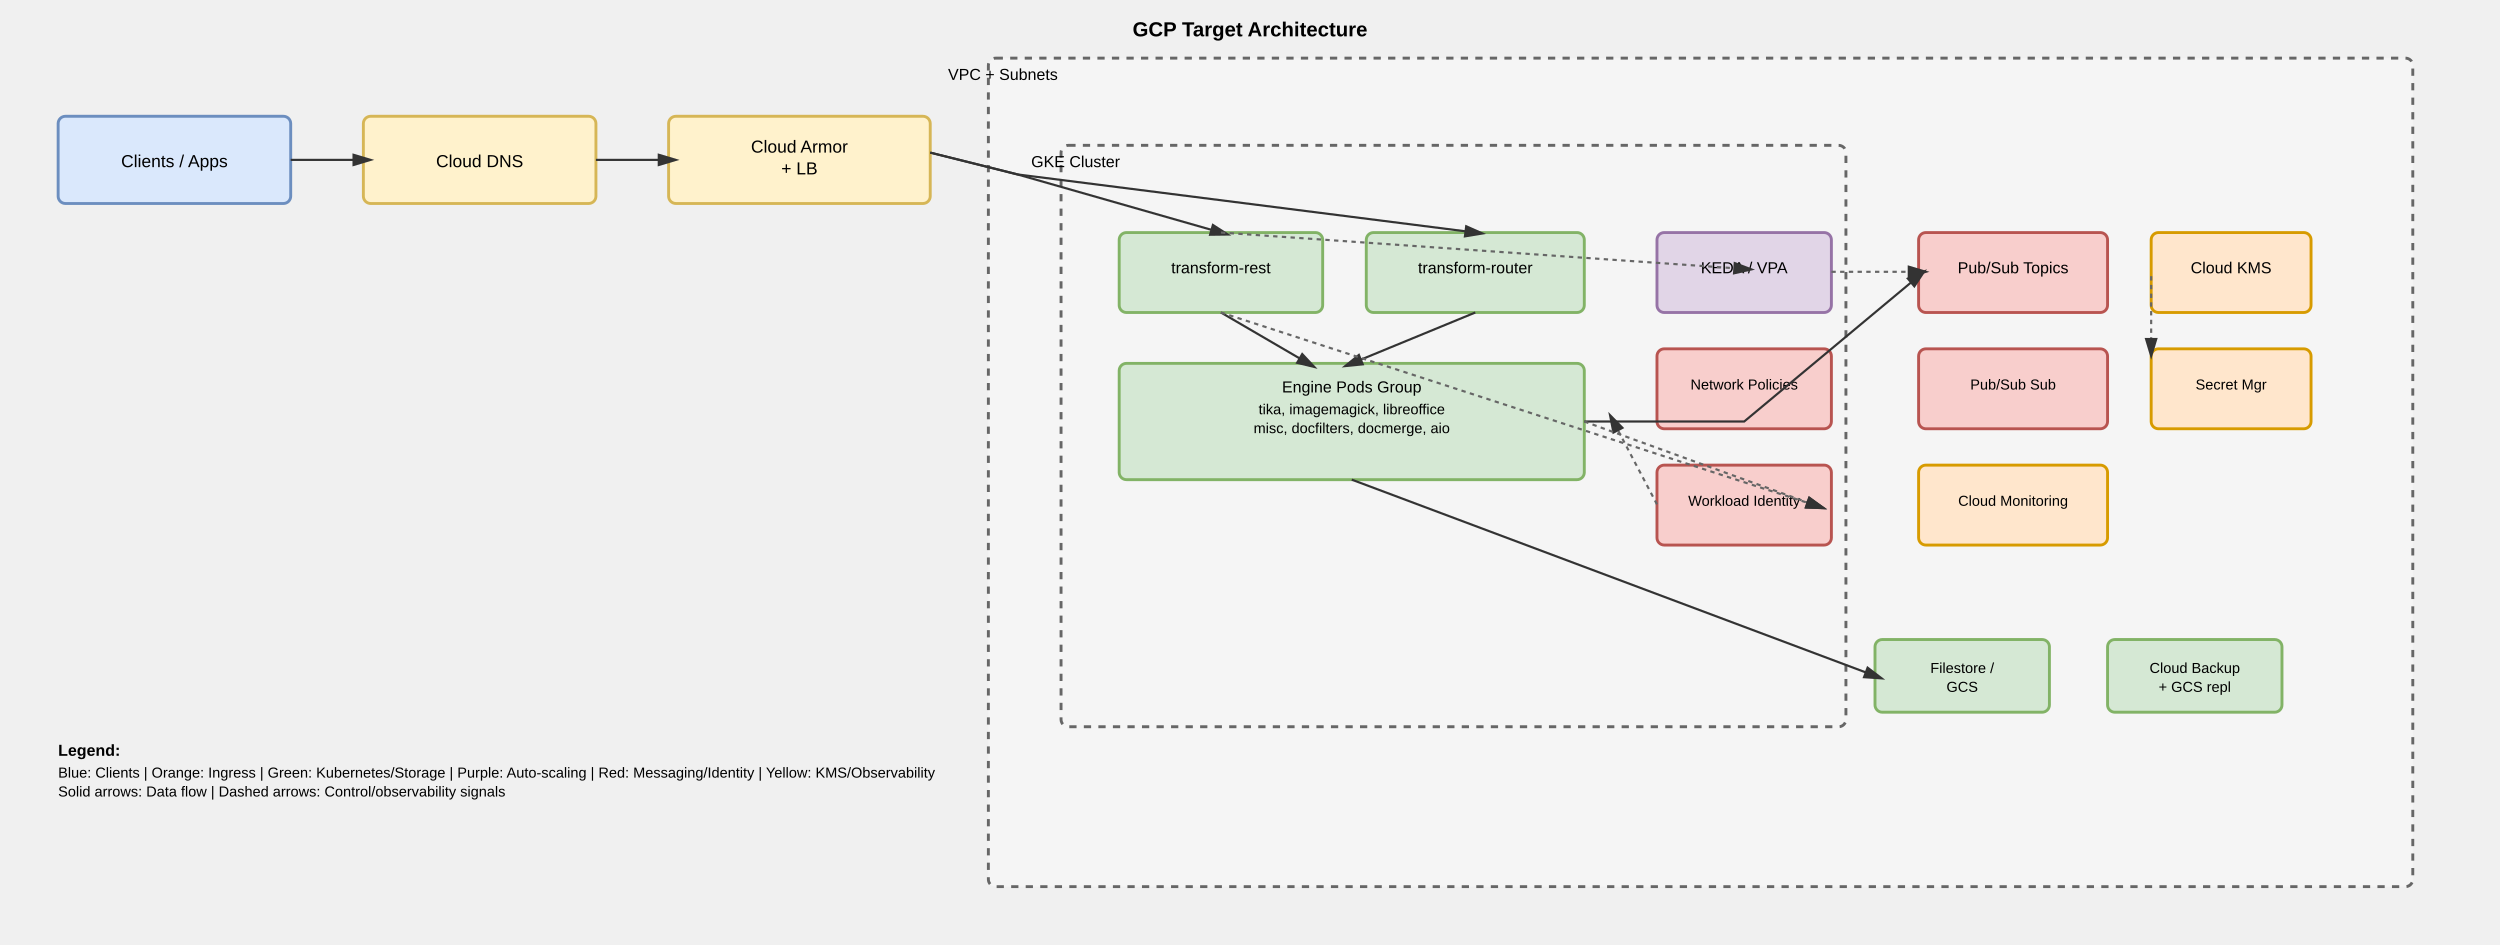
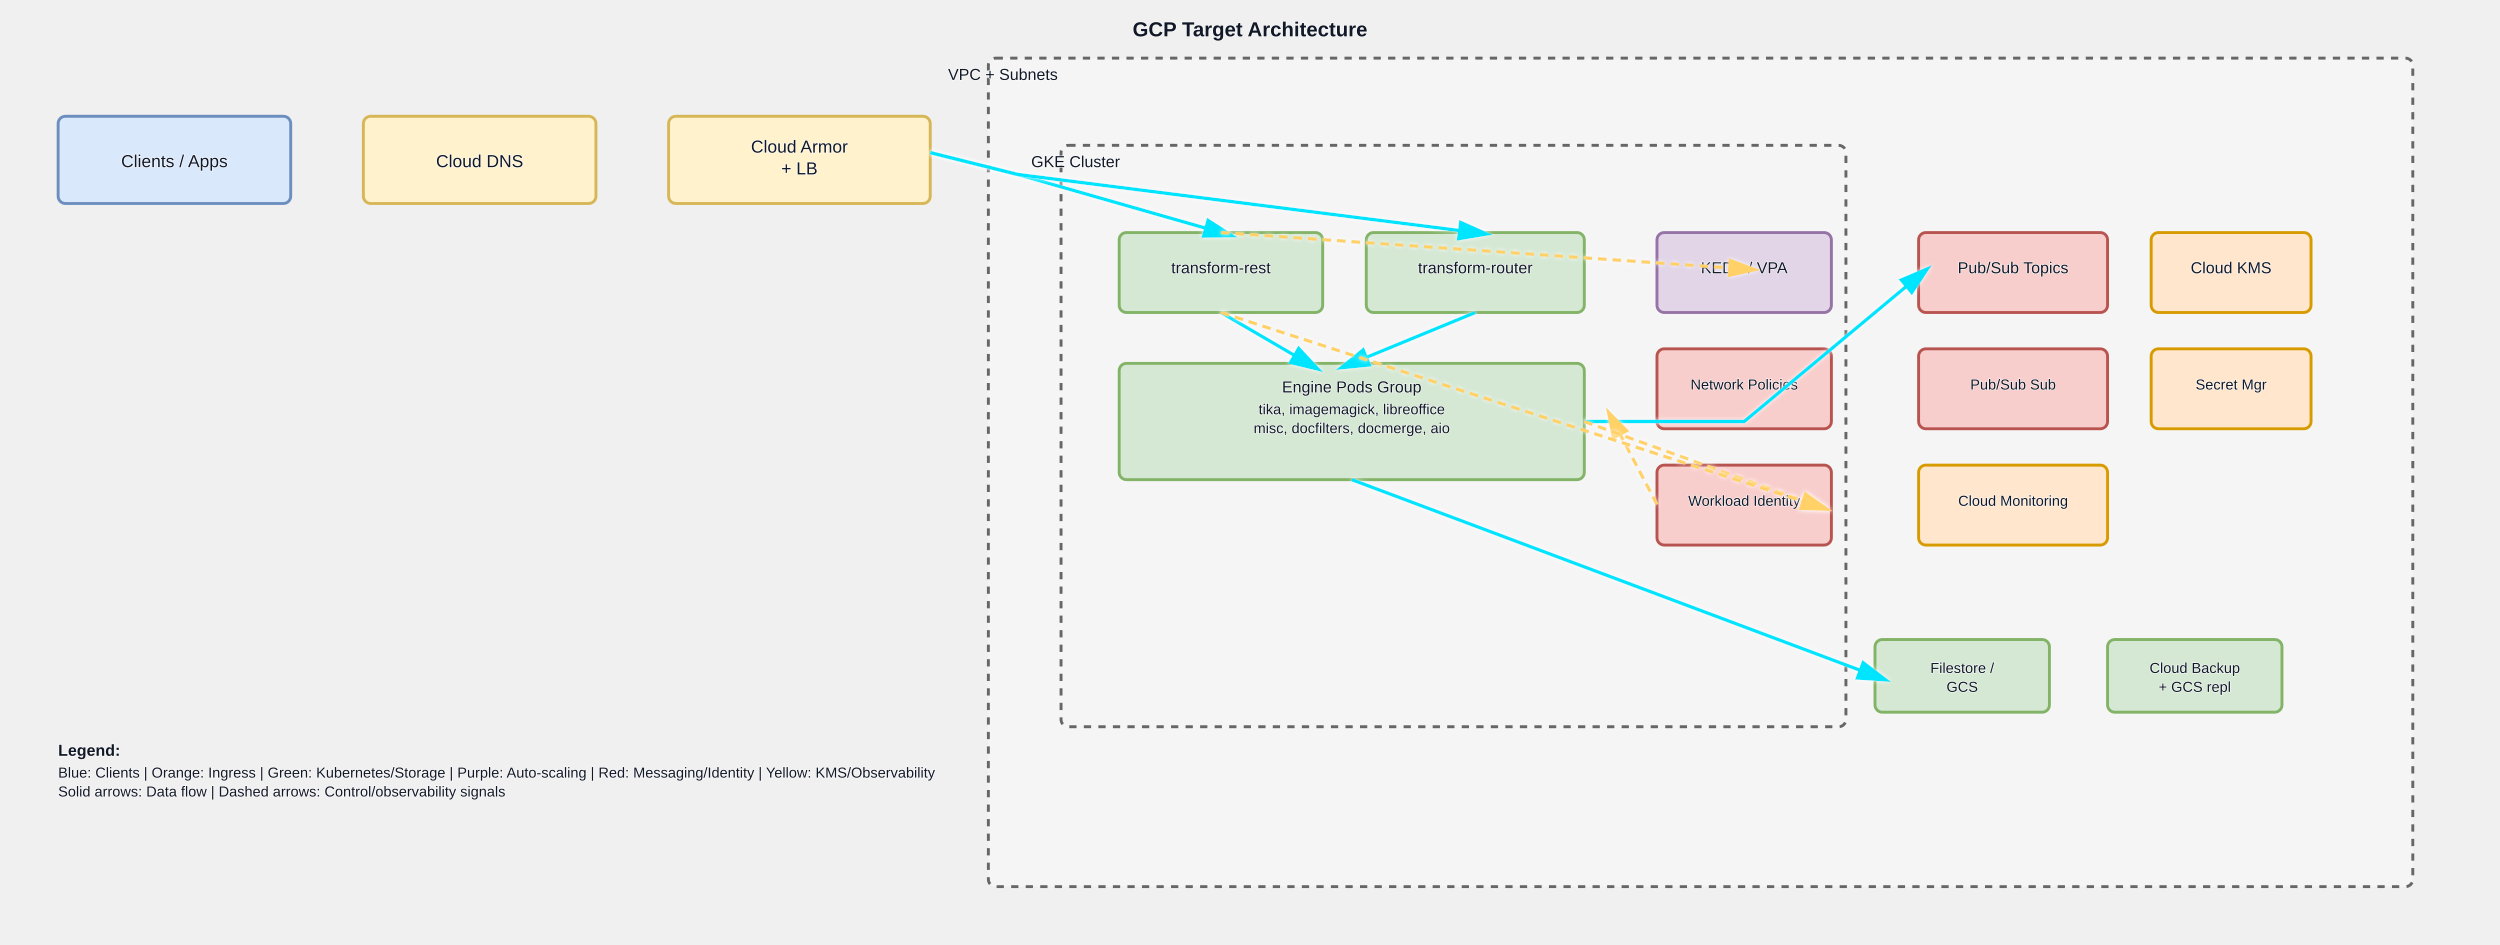
<svg xmlns="http://www.w3.org/2000/svg" viewBox="0 0 1720 650" width="1720" height="650">
  <defs>
    <style>
      .box { fill: #dae8fc; stroke: #6c8ebf; stroke-width: 2; }
      .box-orange { fill: #fff2cc; stroke: #d6b656; stroke-width: 2; }
      .box-green { fill: #d5e8d4; stroke: #82b366; stroke-width: 2; }
      .box-purple { fill: #e1d5e7; stroke: #9673a6; stroke-width: 2; }
      .box-red { fill: #f8cecc; stroke: #b85450; stroke-width: 2; }
      .box-yellow { fill: #ffe6cc; stroke: #d79b00; stroke-width: 2; }
      .box-gray { fill: #f5f5f5; stroke: #666666; stroke-width: 2; stroke-dasharray: 5,5; }
-       .text { font-family: Arial, sans-serif; font-size: 12px; text-anchor: middle; }
-       .arrow { stroke: #333333; stroke-width: 1.5; fill: none; marker-end: url(#arrowhead); }
-       .dashed-arrow { stroke: #666666; stroke-width: 1.5; fill: none; stroke-dasharray: 3,3; marker-end: url(#arrowhead); }
+       .text { font-family: Arial, sans-serif; font-size: 12px; text-anchor: middle; fill: #111827; stroke: #ffffff; stroke-width: 0.75; paint-order: stroke; }
+       .arrow { stroke: #00e5ff; stroke-width: 2.4; fill: none; marker-end: url(#arrowhead); filter: url(#arrow-glow); }
+       .dashed-arrow { stroke: #ffd166; stroke-width: 2.2; fill: none; stroke-dasharray: 6,4; marker-end: url(#arrowhead-dashed); filter: url(#arrow-glow); }
    </style>
+     <filter id="arrow-glow" x="-50%" y="-50%" width="200%" height="200%">
+       <feDropShadow dx="0" dy="0" stdDeviation="1.6" flood-color="#ffffff" flood-opacity="0.85" />
+     </filter>
    <marker id="arrowhead" markerWidth="10" markerHeight="10" refX="5" refY="3" orient="auto">
-       <polygon points="0 0, 10 3, 0 6" fill="#333333" />
+       <polygon points="0 0, 10 3, 0 6" fill="#00e5ff" />
+     </marker>
+     <marker id="arrowhead-dashed" markerWidth="10" markerHeight="10" refX="5" refY="3" orient="auto">
+       <polygon points="0 0, 10 3, 0 6" fill="#ffd166" />
    </marker>
  </defs>
  <text x="860" y="25" class="text" style="font-size: 14px; font-weight: bold;">GCP Target Architecture</text>
  <rect x="40" y="80" width="160" height="60" class="box" rx="5" />
  <text x="120" y="115" class="text">Clients / Apps</text>
  <rect x="250" y="80" width="160" height="60" class="box-orange" rx="5" />
  <text x="330" y="115" class="text">Cloud DNS</text>
  <rect x="460" y="80" width="180" height="60" class="box-orange" rx="5" />
  <text x="550" y="105" class="text">Cloud Armor</text>
  <text x="550" y="120" class="text">+ LB</text>
  <rect x="680" y="40" width="980" height="570" class="box-gray" rx="5" />
  <text x="690" y="55" class="text" style="font-size: 11px;">VPC + Subnets</text>
  <rect x="730" y="100" width="540" height="400" class="box-gray" rx="5" />
  <text x="740" y="115" class="text" style="font-size: 11px;">GKE Cluster</text>
  <rect x="770" y="160" width="140" height="55" class="box-green" rx="5" />
  <text x="840" y="188" class="text" style="font-size: 11px;">transform-rest</text>
  <rect x="940" y="160" width="150" height="55" class="box-green" rx="5" />
  <text x="1015" y="188" class="text" style="font-size: 11px;">transform-router</text>
  <rect x="770" y="250" width="320" height="80" class="box-green" rx="5" />
  <text x="930" y="270" class="text" style="font-size: 11px;">Engine Pods Group</text>
  <text x="930" y="285" class="text" style="font-size: 10px;">tika, imagemagick, libreoffice</text>
  <text x="930" y="298" class="text" style="font-size: 10px;">misc, docfilters, docmerge, aio</text>
  <rect x="1140" y="160" width="120" height="55" class="box-purple" rx="5" />
  <text x="1200" y="188" class="text" style="font-size: 11px;">KEDA / VPA</text>
  <rect x="1140" y="240" width="120" height="55" class="box-red" rx="5" />
  <text x="1200" y="268" class="text" style="font-size: 10px;">Network Policies</text>
  <rect x="1140" y="320" width="120" height="55" class="box-red" rx="5" />
  <text x="1200" y="348" class="text" style="font-size: 10px;">Workload Identity</text>
  <rect x="1320" y="160" width="130" height="55" class="box-red" rx="5" />
  <text x="1385" y="188" class="text" style="font-size: 11px;">Pub/Sub Topics</text>
  <rect x="1320" y="240" width="130" height="55" class="box-red" rx="5" />
  <text x="1385" y="268" class="text" style="font-size: 10px;">Pub/Sub Sub</text>
  <rect x="1480" y="160" width="110" height="55" class="box-yellow" rx="5" />
  <text x="1535" y="188" class="text" style="font-size: 11px;">Cloud KMS</text>
  <rect x="1480" y="240" width="110" height="55" class="box-yellow" rx="5" />
  <text x="1535" y="268" class="text" style="font-size: 10px;">Secret Mgr</text>
  <rect x="1320" y="320" width="130" height="55" class="box-yellow" rx="5" />
  <text x="1385" y="348" class="text" style="font-size: 10px;">Cloud Monitoring</text>
  <rect x="1290" y="440" width="120" height="50" class="box-green" rx="5" />
  <text x="1350" y="463" class="text" style="font-size: 10px;">Filestore /</text>
  <text x="1350" y="476" class="text" style="font-size: 10px;">GCS</text>
  <rect x="1450" y="440" width="120" height="50" class="box-green" rx="5" />
  <text x="1510" y="463" class="text" style="font-size: 10px;">Cloud Backup</text>
  <text x="1510" y="476" class="text" style="font-size: 10px;">+ GCS repl</text>
  <path d="M 200 110 L 250 110" class="arrow" />
  <path d="M 410 110 L 460 110" class="arrow" />
  <path d="M 640 105 L 700 120 L 840 160" class="arrow" />
  <path d="M 640 105 L 700 120 L 1015 160" class="arrow" />
  <path d="M 840 215 L 900 250" class="arrow" />
  <path d="M 1015 215 L 930 250" class="arrow" />
  <path d="M 1090 290 L 1200 290 L 1320 190" class="arrow" />
  <path d="M 840 160 L 1200 185" class="dashed-arrow" />
  <path d="M 1260 187 L 1320 187" class="dashed-arrow" />
  <path d="M 1140 347 L 1110 290" class="dashed-arrow" />
  <path d="M 1480 190 L 1480 240" class="dashed-arrow" />
  <path d="M 930 330 L 1290 465" class="arrow" />
  <path d="M 1090 290 L 1250 348" class="dashed-arrow" />
  <path d="M 840 215 L 1250 348" class="dashed-arrow" />
  <g transform="translate(40, 520)">
    <text x="0" y="0" class="text" style="font-size: 11px; font-weight: bold; text-anchor: start;">Legend:</text>
    <text x="0" y="15" class="text" style="font-size: 10px; text-anchor: start;">Blue: Clients | Orange: Ingress | Green: Kubernetes/Storage | Purple: Auto-scaling | Red: Messaging/Identity | Yellow: KMS/Observability</text>
    <text x="0" y="28" class="text" style="font-size: 10px; text-anchor: start;">Solid arrows: Data flow | Dashed arrows: Control/observability signals</text>
  </g>
</svg>
